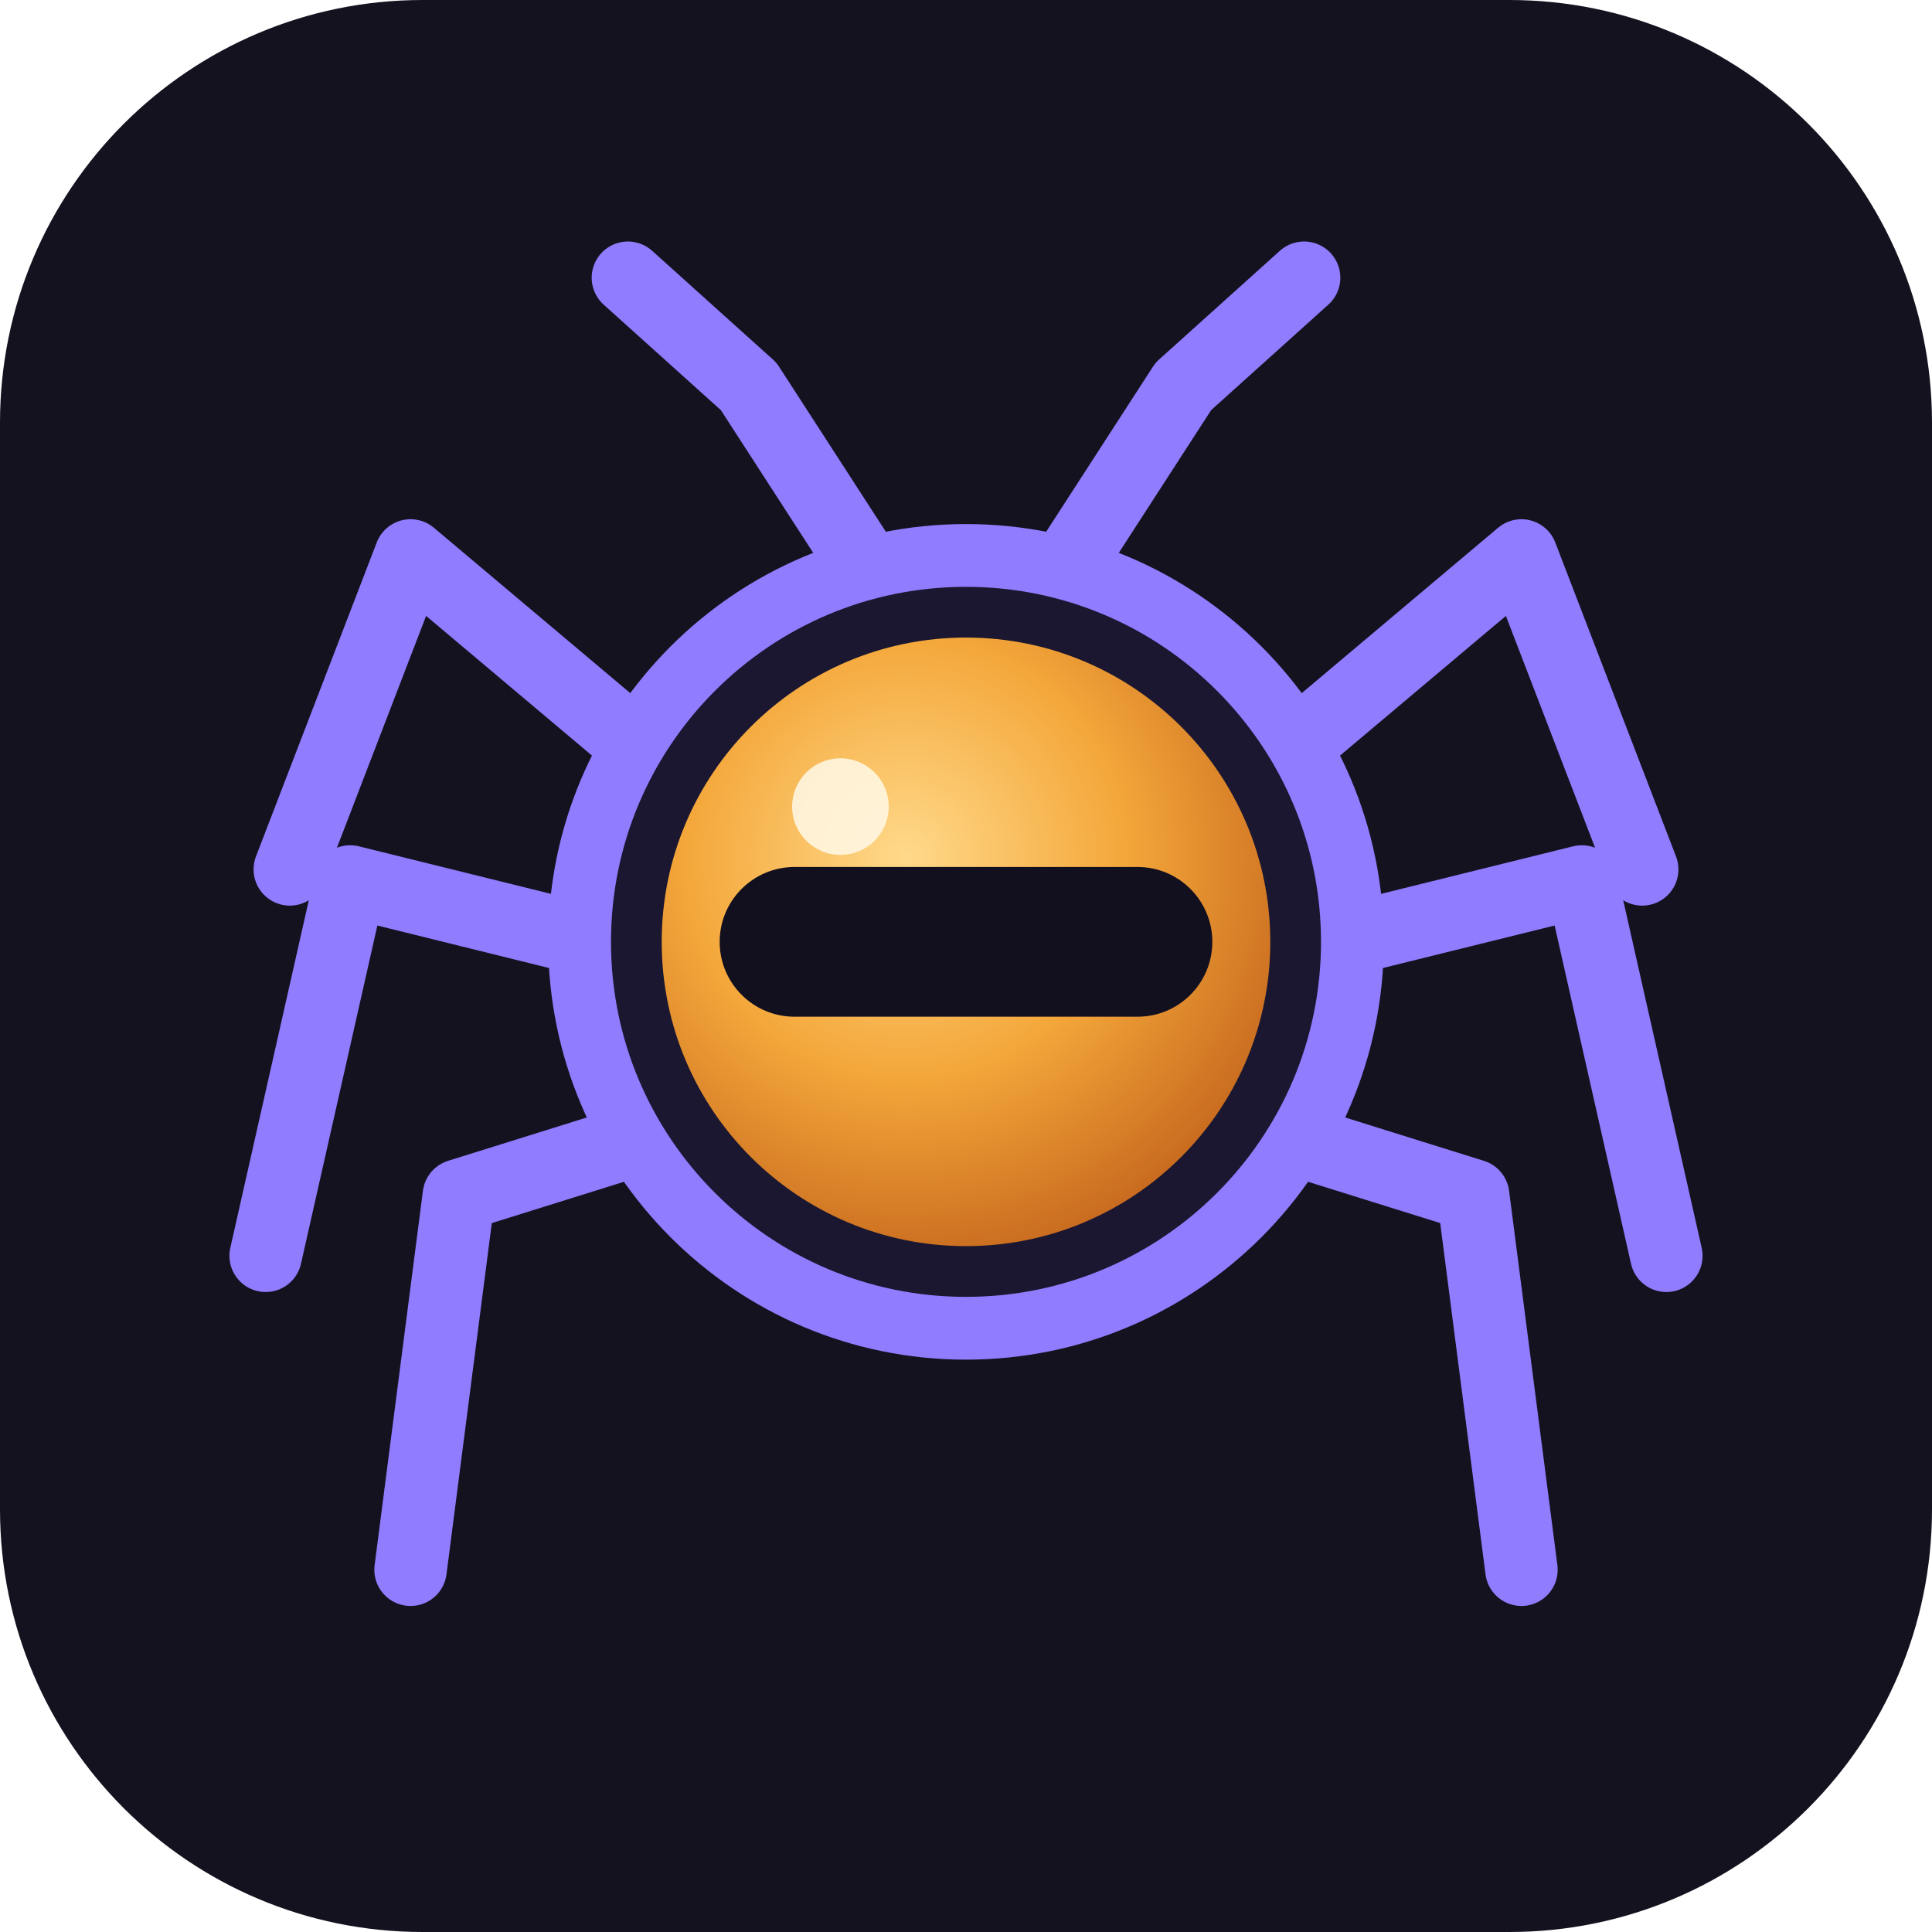
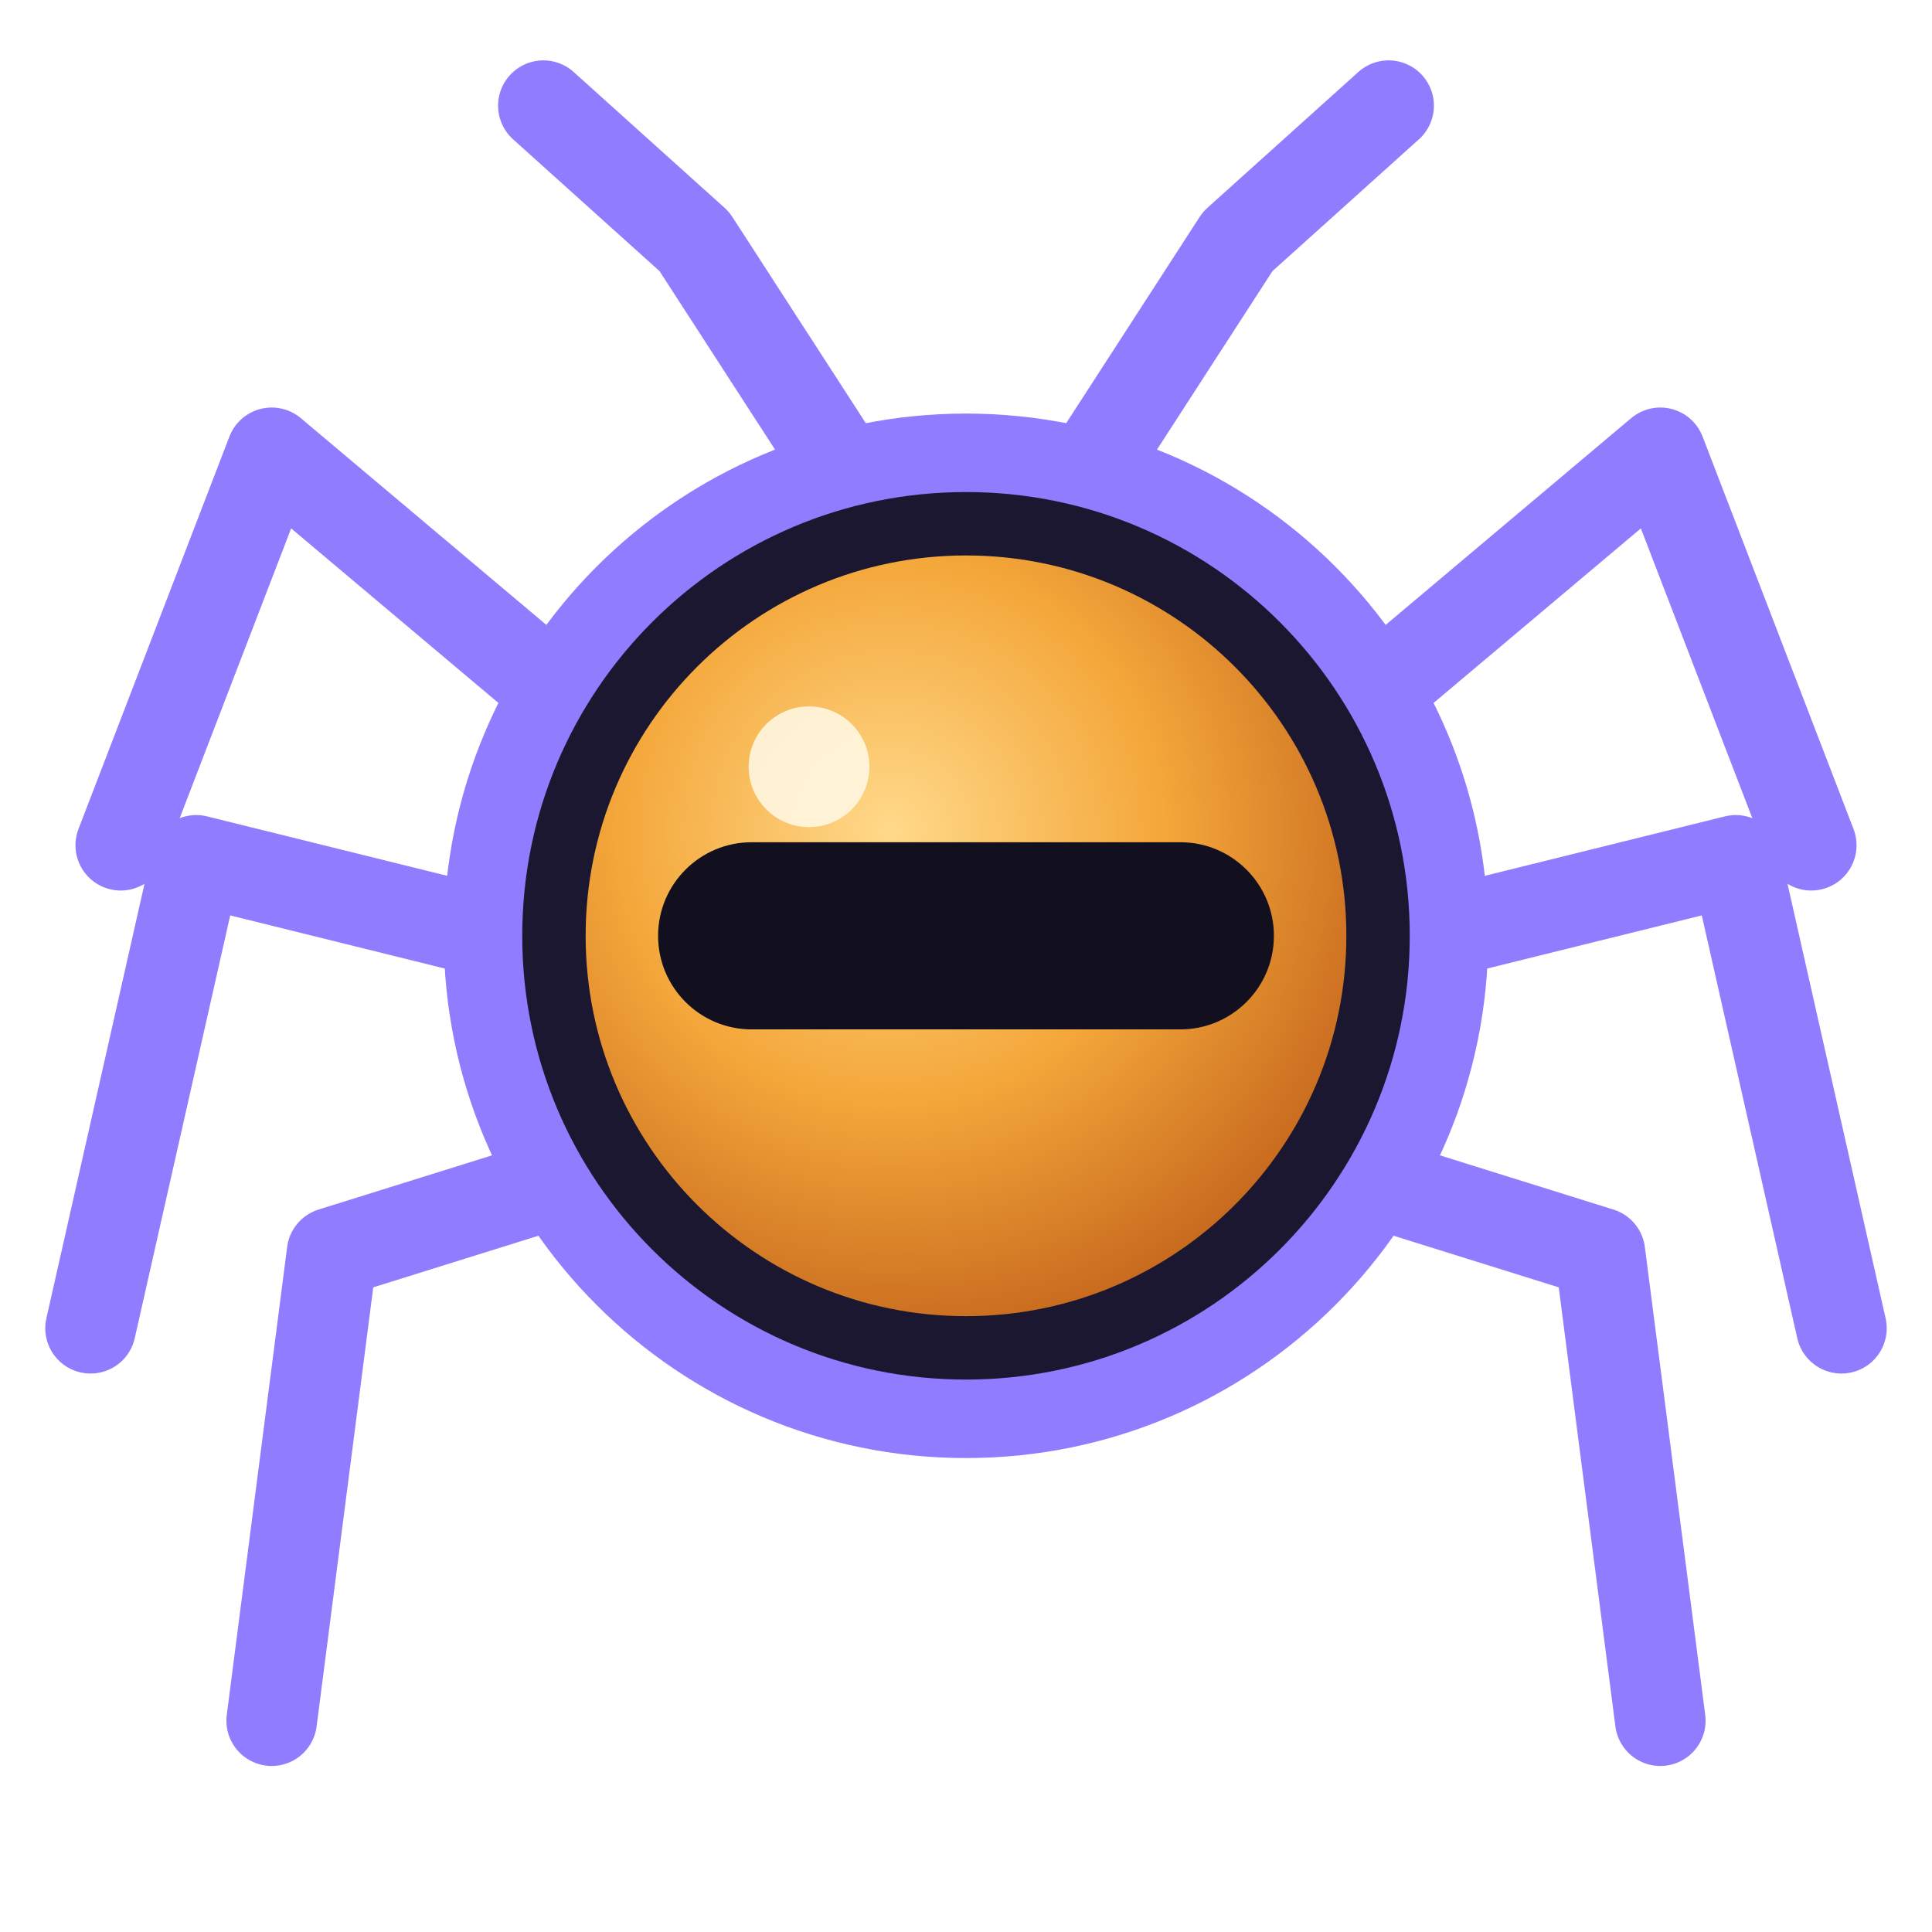
<svg xmlns="http://www.w3.org/2000/svg" viewBox="0 0 64 64">
-   <rect width="64" height="64" rx="14" fill="#14121F" />
-   <g transform="translate(6.4 6.4) scale(0.8)">
-     <defs>
-       <radialGradient id="oraknid-iris" cx="0.4" cy="0.36" r="0.72">
-         <stop offset="0" stop-color="#FFD98A" />
-         <stop offset="0.5" stop-color="#F4A73A" />
-         <stop offset="1" stop-color="#C2621B" />
-       </radialGradient>
-     </defs>
-     <g fill="none" stroke="#8F7CFF" stroke-width="3" stroke-linecap="round" stroke-linejoin="round">
-       <path d="M28.5 16.5 L23 8 L18 3.5" />
-       <path d="M35.5 16.5 L41 8 L46 3.5" />
-       <path d="M18.5 23 L9 15 L4 28" />
-       <path d="M16.6 31 L6.5 28.5 L3 44" />
-       <path d="M19 39 L11 41.5 L9 57" />
-       <path d="M45.5 23 L55 15 L60 28" />
-       <path d="M47.4 31 L57.5 28.5 L61 44" />
-       <path d="M45 39 L53 41.5 L55 57" />
-     </g>
-     <circle cx="32" cy="31" r="16" fill="#1B1730" stroke="#8F7CFF" stroke-width="2.6" />
-     <circle cx="32" cy="31" r="12.6" fill="url(#oraknid-iris)" />
-     <rect x="21.8" y="27.9" width="20.4" height="6.2" rx="3.1" fill="#120F1F" />
-     <circle cx="26.8" cy="25.4" r="2" fill="#FFF6E0" opacity="0.9" />
+   <defs>
+     <radialGradient id="oraknid-iris" cx="0.4" cy="0.36" r="0.72">
+       <stop offset="0" stop-color="#FFD98A" />
+       <stop offset="0.5" stop-color="#F4A73A" />
+       <stop offset="1" stop-color="#C2621B" />
+     </radialGradient>
+   </defs>
+   <g fill="none" stroke="#8F7CFF" stroke-width="3" stroke-linecap="round" stroke-linejoin="round">
+     <path d="M28.5 16.5 L23 8 L18 3.5" />
+     <path d="M35.5 16.5 L41 8 L46 3.5" />
+     <path d="M18.5 23 L9 15 L4 28" />
+     <path d="M16.6 31 L6.5 28.5 L3 44" />
+     <path d="M19 39 L11 41.5 L9 57" />
+     <path d="M45.5 23 L55 15 L60 28" />
+     <path d="M47.4 31 L57.5 28.5 L61 44" />
+     <path d="M45 39 L53 41.5 L55 57" />
  </g>
+   <circle cx="32" cy="31" r="16" fill="#1B1730" stroke="#8F7CFF" stroke-width="2.6" />
+   <circle cx="32" cy="31" r="12.6" fill="url(#oraknid-iris)" />
+   <rect x="21.8" y="27.9" width="20.4" height="6.2" rx="3.1" fill="#120F1F" />
+   <circle cx="26.8" cy="25.4" r="2" fill="#FFF6E0" opacity="0.9" />
</svg>
